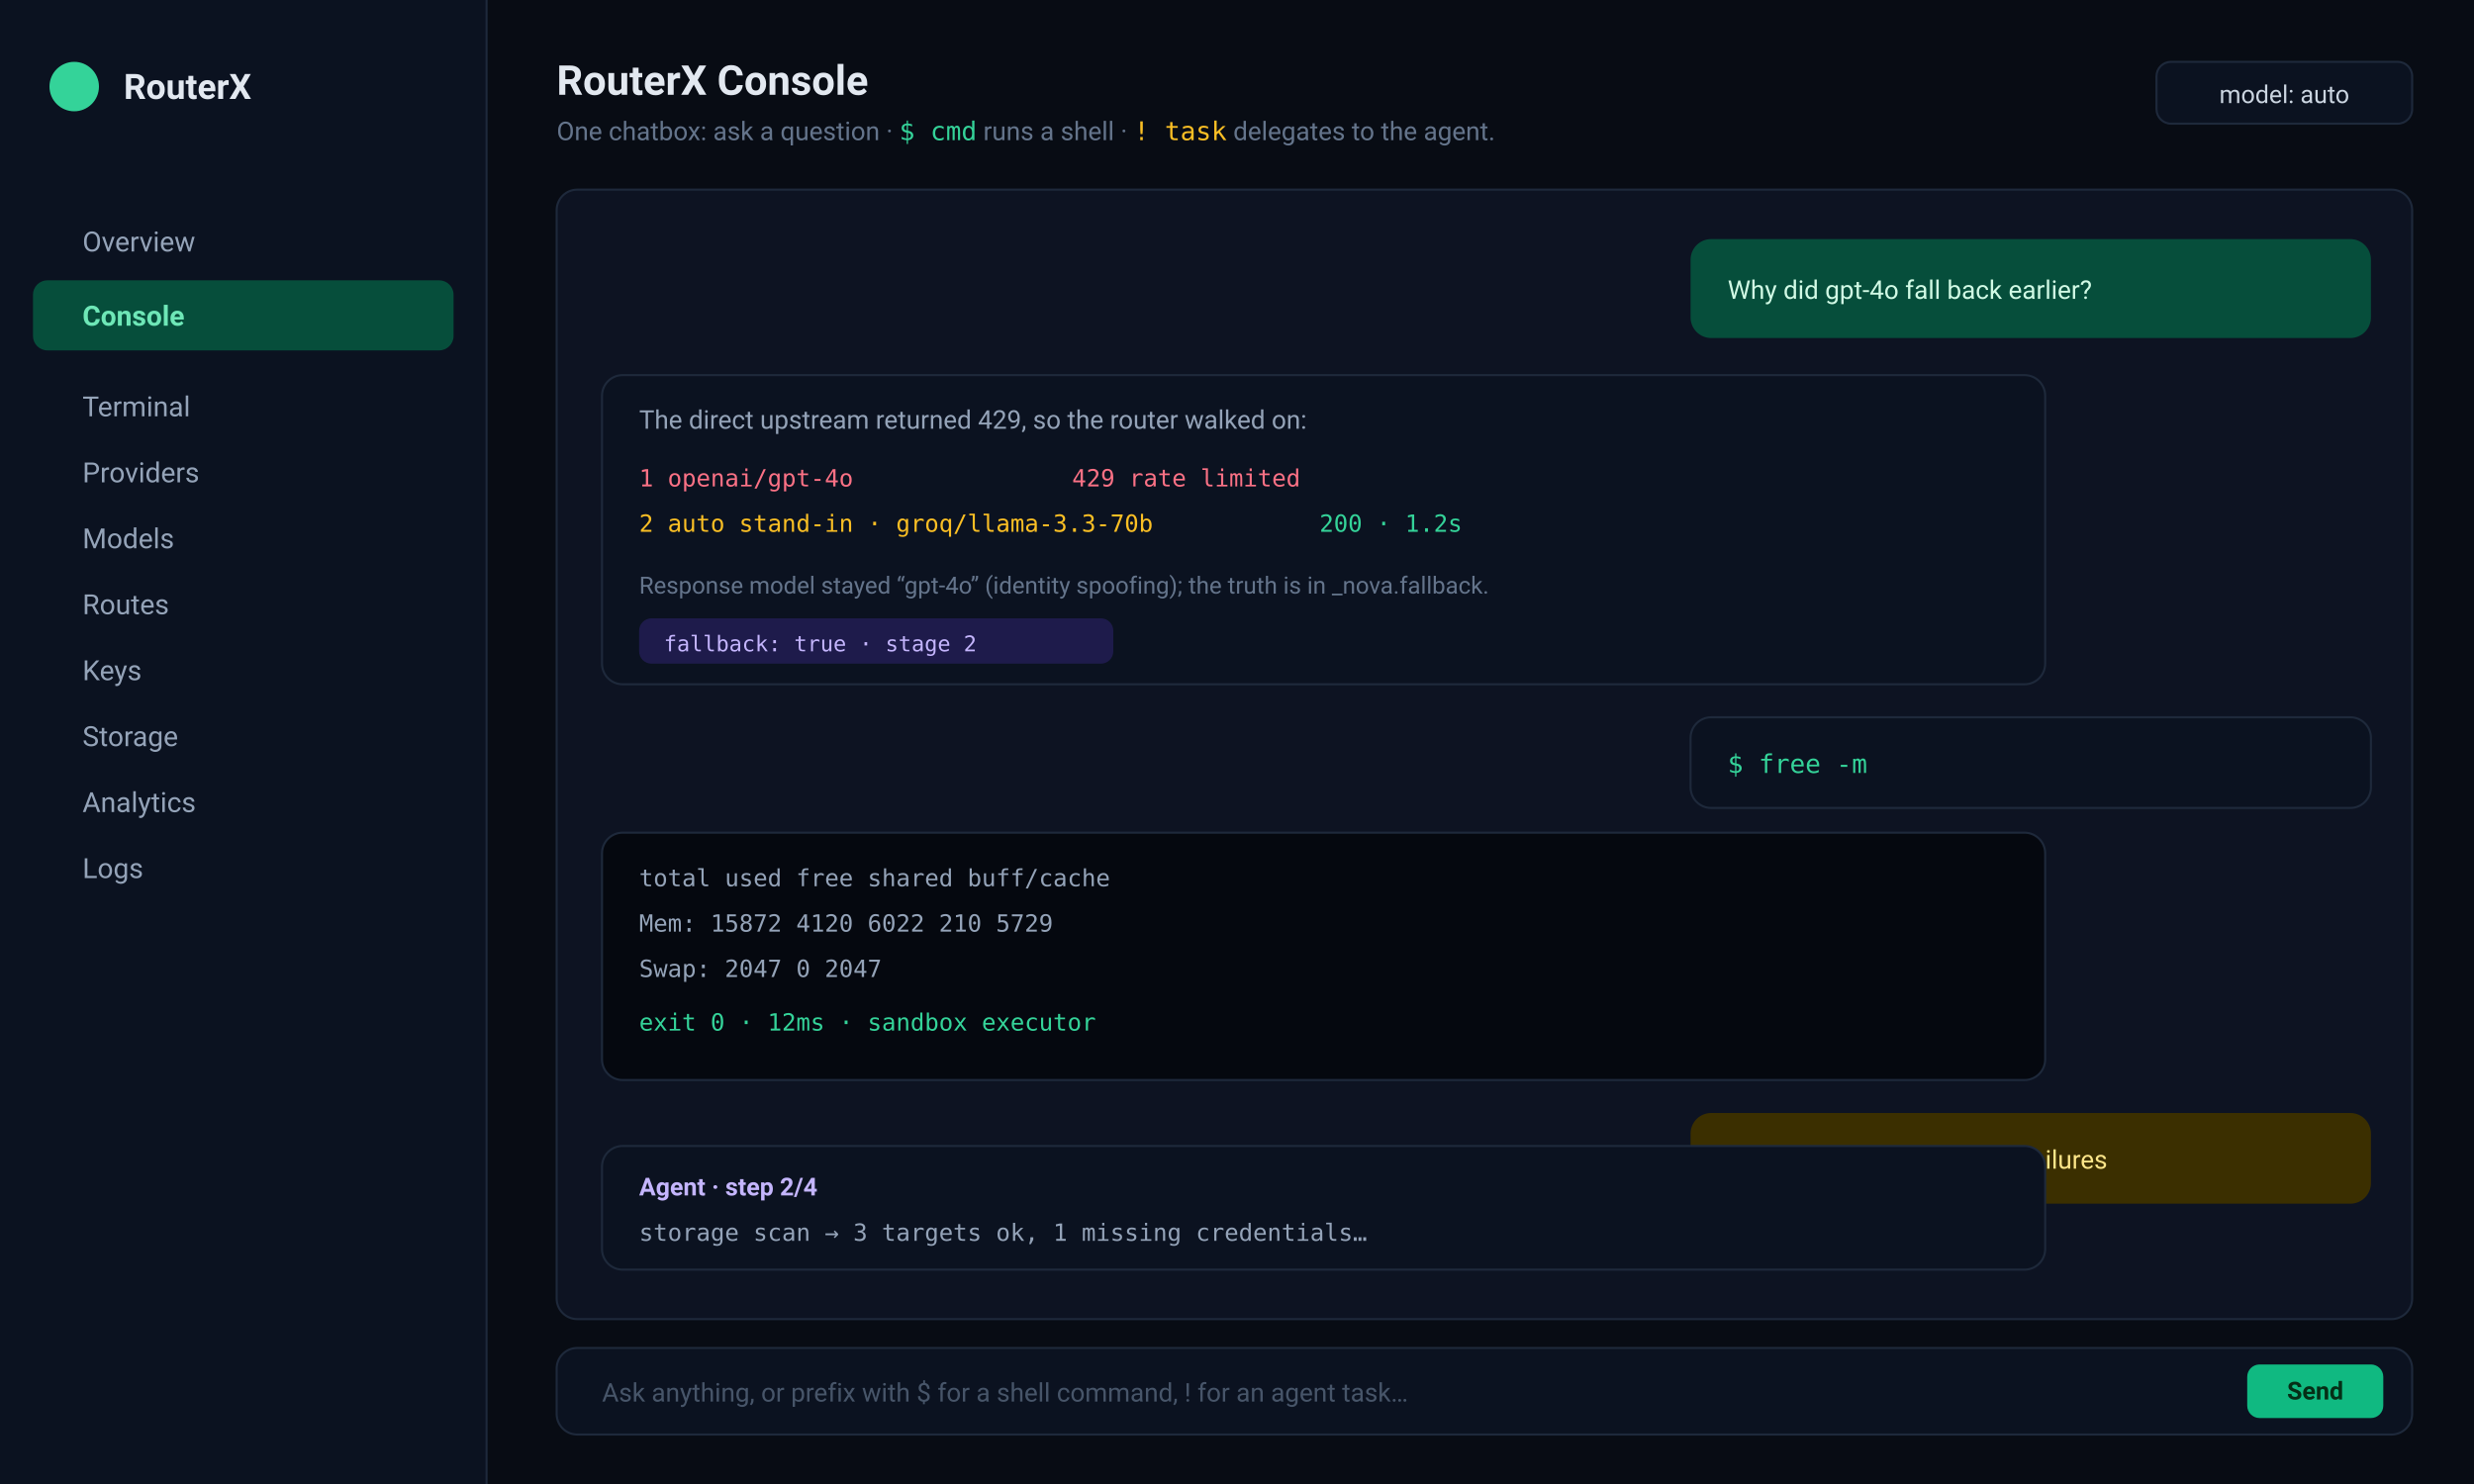
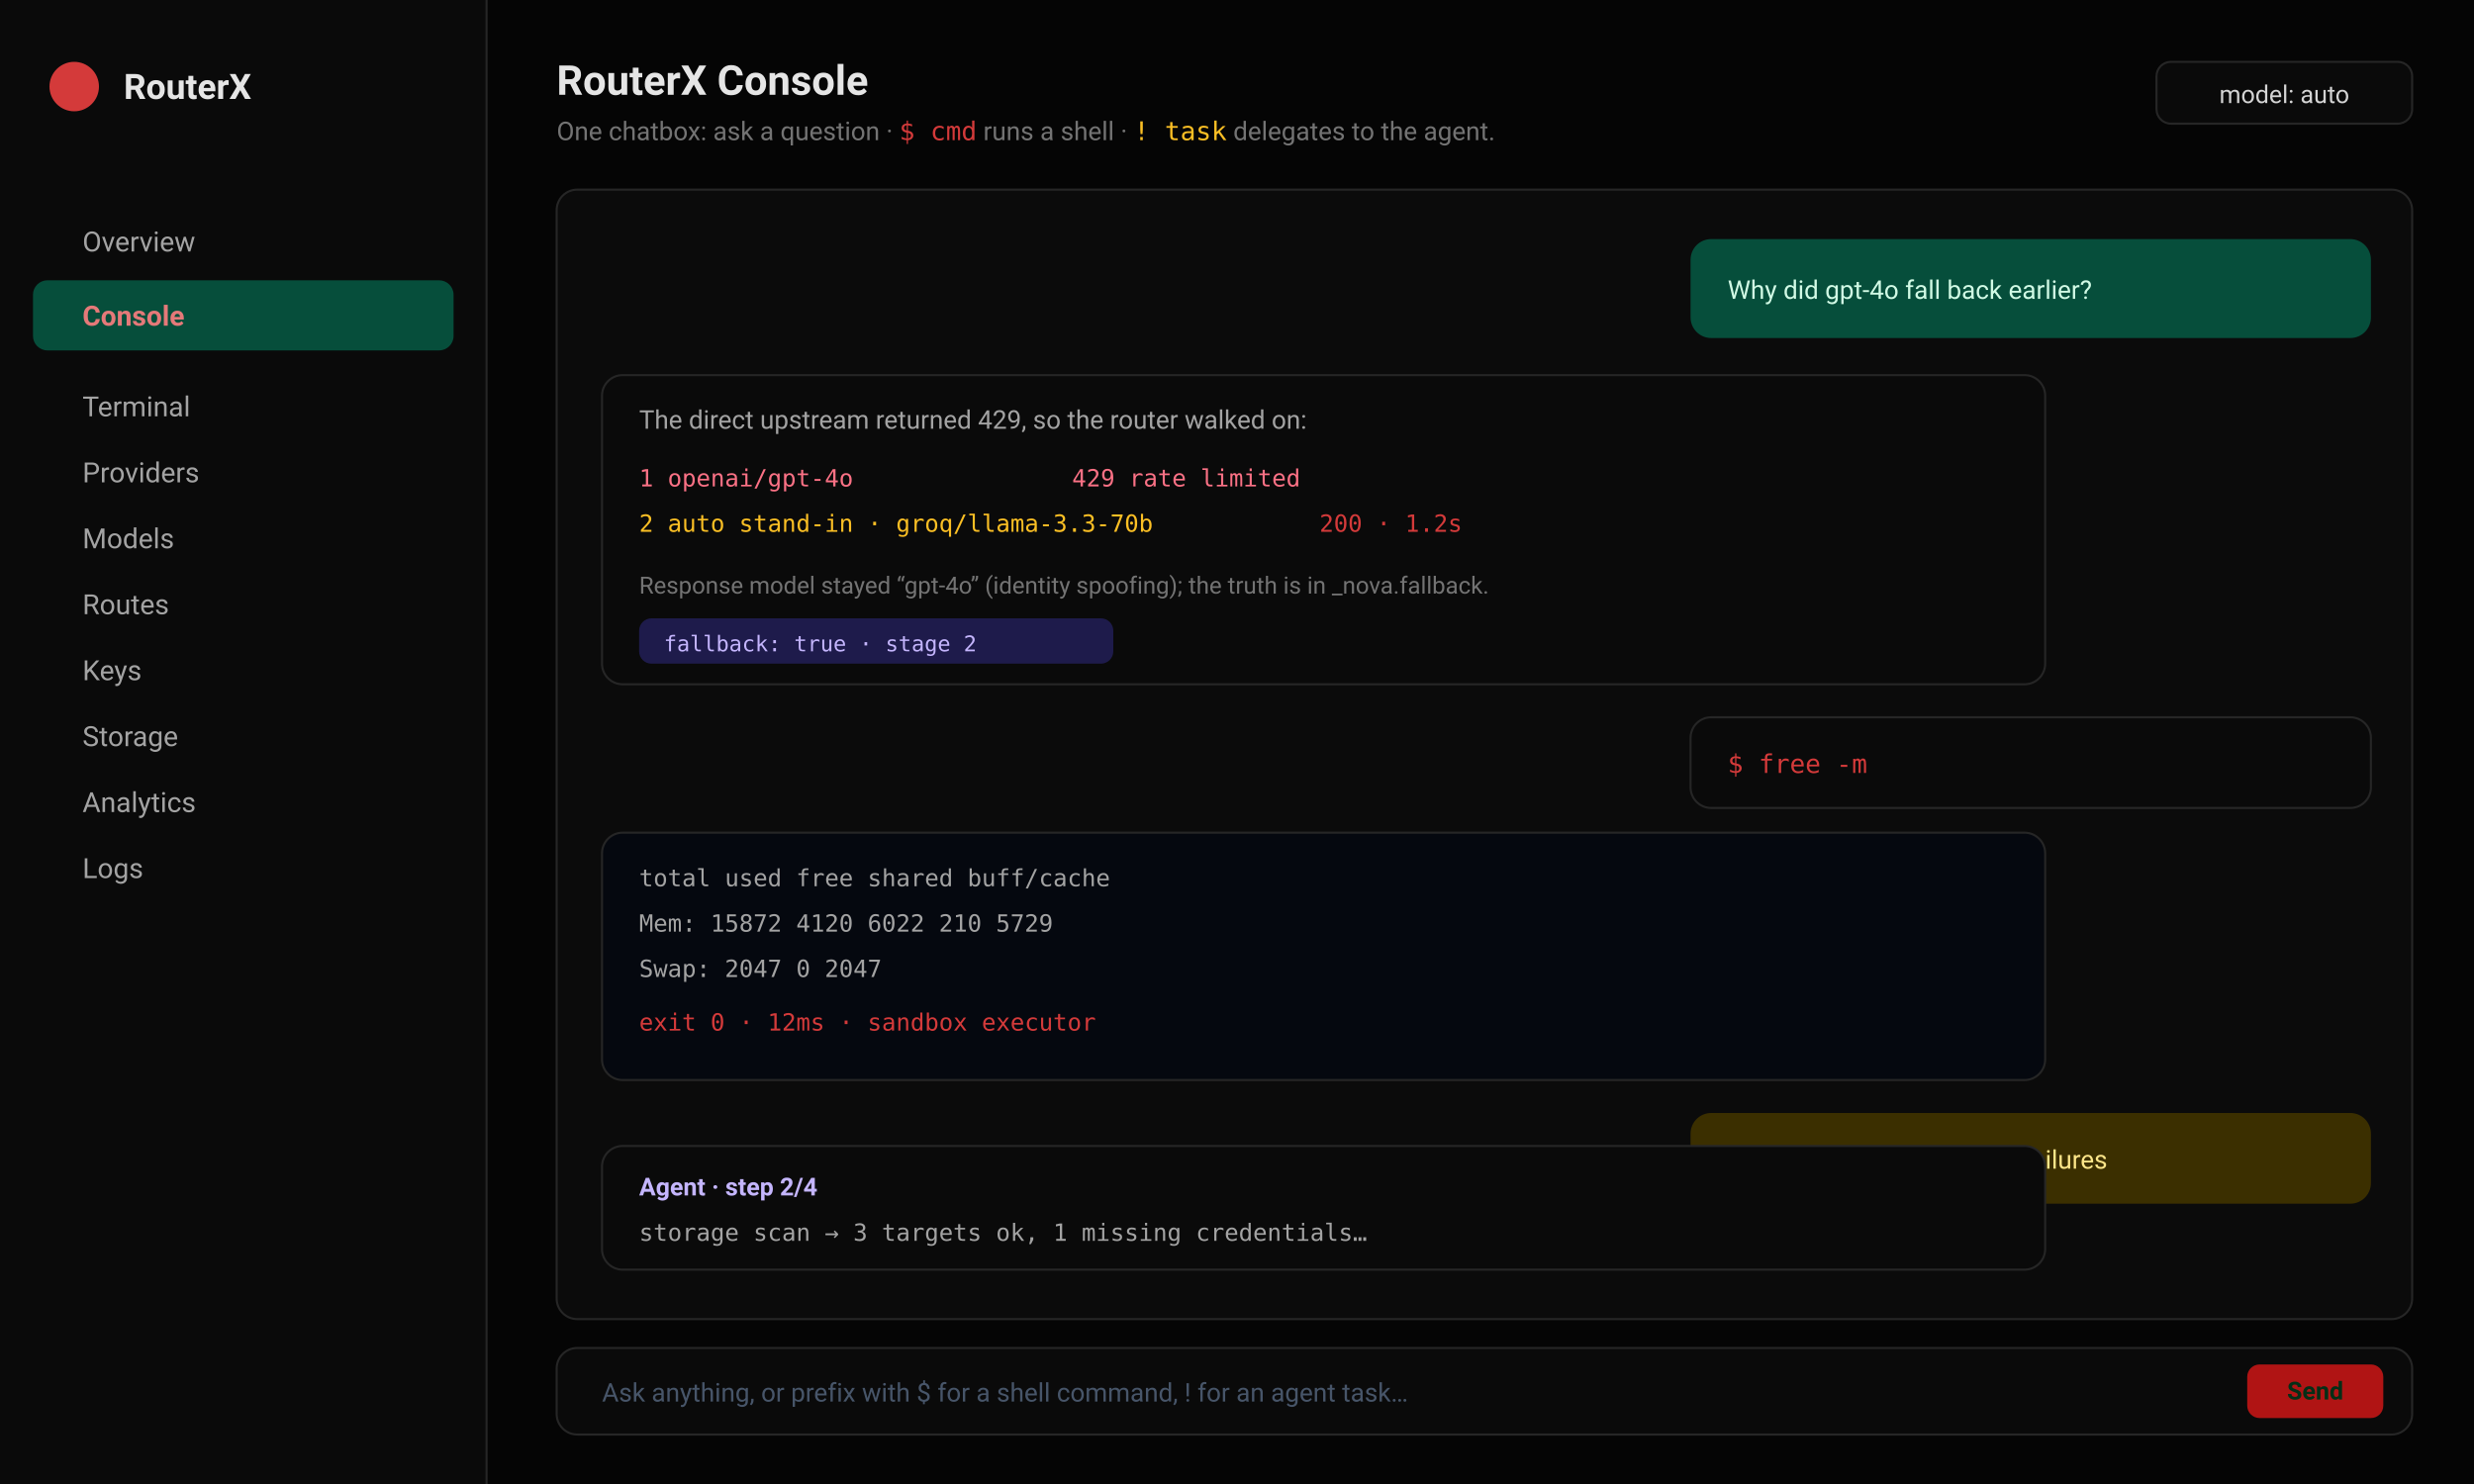
<svg xmlns="http://www.w3.org/2000/svg" viewBox="0 0 1200 720" font-family="ui-sans-serif,Segoe UI,Roboto,Helvetica,Arial" role="img" aria-label="RouterX console">
-   <rect width="1200" height="720" fill="#080c14" />
-   <rect x="0" y="0" width="236" height="720" fill="#0b1220" />
-   <line x1="236" y1="0" x2="236" y2="720" stroke="#1e293b" />
-   <circle cx="36" cy="42" r="12" fill="#34d399" />
-   <text x="60" y="48" fill="#e2e8f0" font-size="17" font-weight="700">RouterX</text>
-   <g font-size="13.5" fill="#94a3b8">
+   <rect width="1200" height="720" fill="#050505" />
+   <rect x="0" y="0" width="236" height="720" fill="#0a0a0a" />
+   <line x1="236" y1="0" x2="236" y2="720" stroke="#262626" />
+   <circle cx="36" cy="42" r="12" fill="#d43a3a" />
+   <text x="60" y="48" fill="#e5e5e5" font-size="17" font-weight="700">RouterX</text>
+   <g font-size="13.5" fill="#a3a3a3">
    <text x="40" y="122">Overview</text>
    <rect x="16" y="136" width="204" height="34" rx="7" fill="#064e3b" />
-     <text x="40" y="158" fill="#6ee7b7" font-weight="600">Console</text>
+     <text x="40" y="158" fill="#e57979" font-weight="600">Console</text>
    <text x="40" y="202">Terminal</text>
    <text x="40" y="234">Providers</text>
    <text x="40" y="266">Models</text>
    <text x="40" y="298">Routes</text>
    <text x="40" y="330">Keys</text>
    <text x="40" y="362">Storage</text>
    <text x="40" y="394">Analytics</text>
    <text x="40" y="426">Logs</text>
  </g>
-   <text x="270" y="46" fill="#e2e8f0" font-size="20" font-weight="700">RouterX Console</text>
-   <text x="270" y="68" fill="#64748b" font-size="12.5">One chatbox: ask a question · <tspan fill="#34d399" font-family="ui-monospace,Menlo,monospace">$ cmd</tspan> runs a shell · <tspan fill="#fbbf24" font-family="ui-monospace,Menlo,monospace">! task</tspan> delegates to the agent.</text>
-   <rect x="1046" y="30" width="124" height="30" rx="7" fill="#0b1220" stroke="#1e293b" />
-   <text x="1108" y="50" fill="#cbd5e1" font-size="12" text-anchor="middle">model: auto</text>
-   <rect x="270" y="92" width="900" height="548" rx="10" fill="#0d1322" stroke="#1e293b" />
+   <text x="270" y="46" fill="#e5e5e5" font-size="20" font-weight="700">RouterX Console</text>
+   <text x="270" y="68" fill="#737373" font-size="12.5">One chatbox: ask a question · <tspan fill="#d43a3a" font-family="ui-monospace,Menlo,monospace">$ cmd</tspan> runs a shell · <tspan fill="#fbbf24" font-family="ui-monospace,Menlo,monospace">! task</tspan> delegates to the agent.</text>
+   <rect x="1046" y="30" width="124" height="30" rx="7" fill="#0a0a0a" stroke="#262626" />
+   <text x="1108" y="50" fill="#d4d4d4" font-size="12" text-anchor="middle">model: auto</text>
+   <rect x="270" y="92" width="900" height="548" rx="10" fill="#0b0b0b" stroke="#262626" />
  <rect x="820" y="116" width="330" height="48" rx="10" fill="#064e3b" />
  <text x="838" y="145" fill="#d1fae5" font-size="12.5">Why did gpt-4o fall back earlier?</text>
-   <rect x="292" y="182" width="700" height="150" rx="10" fill="#0b1220" stroke="#1e293b" />
-   <text x="310" y="208" fill="#94a3b8" font-size="12.5">The direct upstream returned 429, so the router walked on:</text>
+   <rect x="292" y="182" width="700" height="150" rx="10" fill="#0a0a0a" stroke="#262626" />
+   <text x="310" y="208" fill="#a3a3a3" font-size="12.5">The direct upstream returned 429, so the router walked on:</text>
  <g font-size="11.5" font-family="ui-monospace,Menlo,monospace">
    <text x="310" y="236" fill="#fb7185">1  openai/gpt-4o</text>
    <text x="520" y="236" fill="#fb7185">429 rate limited</text>
    <text x="310" y="258" fill="#fbbf24">2  auto stand-in · groq/llama-3.3-70b</text>
-     <text x="640" y="258" fill="#34d399">200 · 1.2s</text>
+     <text x="640" y="258" fill="#d43a3a">200 · 1.2s</text>
  </g>
-   <text x="310" y="288" fill="#64748b" font-size="11.5">Response model stayed “gpt-4o” (identity spoofing); the truth is in _nova.fallback.</text>
+   <text x="310" y="288" fill="#737373" font-size="11.5">Response model stayed “gpt-4o” (identity spoofing); the truth is in _nova.fallback.</text>
  <rect x="310" y="300" width="230" height="22" rx="6" fill="#1e1b4b" />
  <text x="322" y="316" fill="#c4b5fd" font-size="10.5" font-family="ui-monospace,Menlo,monospace">fallback: true · stage 2</text>
-   <rect x="820" y="348" width="330" height="44" rx="10" fill="#0b1220" stroke="#1e293b" />
-   <text x="838" y="375" fill="#34d399" font-size="12.5" font-family="ui-monospace,Menlo,monospace">$ free -m</text>
-   <rect x="292" y="404" width="700" height="120" rx="10" fill="#05080f" stroke="#1e293b" />
-   <g font-size="11.5" fill="#94a3b8" font-family="ui-monospace,Menlo,monospace">
+   <rect x="820" y="348" width="330" height="44" rx="10" fill="#0a0a0a" stroke="#262626" />
+   <text x="838" y="375" fill="#d43a3a" font-size="12.5" font-family="ui-monospace,Menlo,monospace">$ free -m</text>
+   <rect x="292" y="404" width="700" height="120" rx="10" fill="#05080f" stroke="#262626" />
+   <g font-size="11.5" fill="#a3a3a3" font-family="ui-monospace,Menlo,monospace">
    <text x="310" y="430">               total        used        free      shared  buff/cache</text>
    <text x="310" y="452">Mem:           15872        4120        6022         210        5729</text>
    <text x="310" y="474">Swap:           2047           0        2047</text>
-     <text x="310" y="500" fill="#34d399">exit 0 · 12ms · sandbox executor</text>
+     <text x="310" y="500" fill="#d43a3a">exit 0 · 12ms · sandbox executor</text>
  </g>
  <rect x="820" y="540" width="330" height="44" rx="10" fill="#3b2f00" />
  <text x="838" y="567" fill="#fde68a" font-size="12.5">! audit storage and report failures</text>
-   <rect x="292" y="556" width="700" height="60" rx="10" fill="#0b1220" stroke="#1e293b" />
+   <rect x="292" y="556" width="700" height="60" rx="10" fill="#0a0a0a" stroke="#262626" />
  <text x="310" y="580" fill="#c4b5fd" font-size="12" font-weight="700">Agent · step 2/4</text>
-   <text x="310" y="602" fill="#94a3b8" font-size="11.5" font-family="ui-monospace,Menlo,monospace">storage scan → 3 targets ok, 1 missing credentials…</text>
-   <rect x="270" y="654" width="900" height="42" rx="10" fill="#0b1220" stroke="#1e293b" />
+   <text x="310" y="602" fill="#a3a3a3" font-size="11.5" font-family="ui-monospace,Menlo,monospace">storage scan → 3 targets ok, 1 missing credentials…</text>
+   <rect x="270" y="654" width="900" height="42" rx="10" fill="#0a0a0a" stroke="#262626" />
  <text x="292" y="680" fill="#475569" font-size="12.5">Ask anything, or prefix with $ for a shell command, ! for an agent task…</text>
-   <rect x="1090" y="662" width="66" height="26" rx="6" fill="#10b981" />
+   <rect x="1090" y="662" width="66" height="26" rx="6" fill="#b01414" />
  <text x="1123" y="679" fill="#052e16" font-size="12" font-weight="700" text-anchor="middle">Send</text>
</svg>
